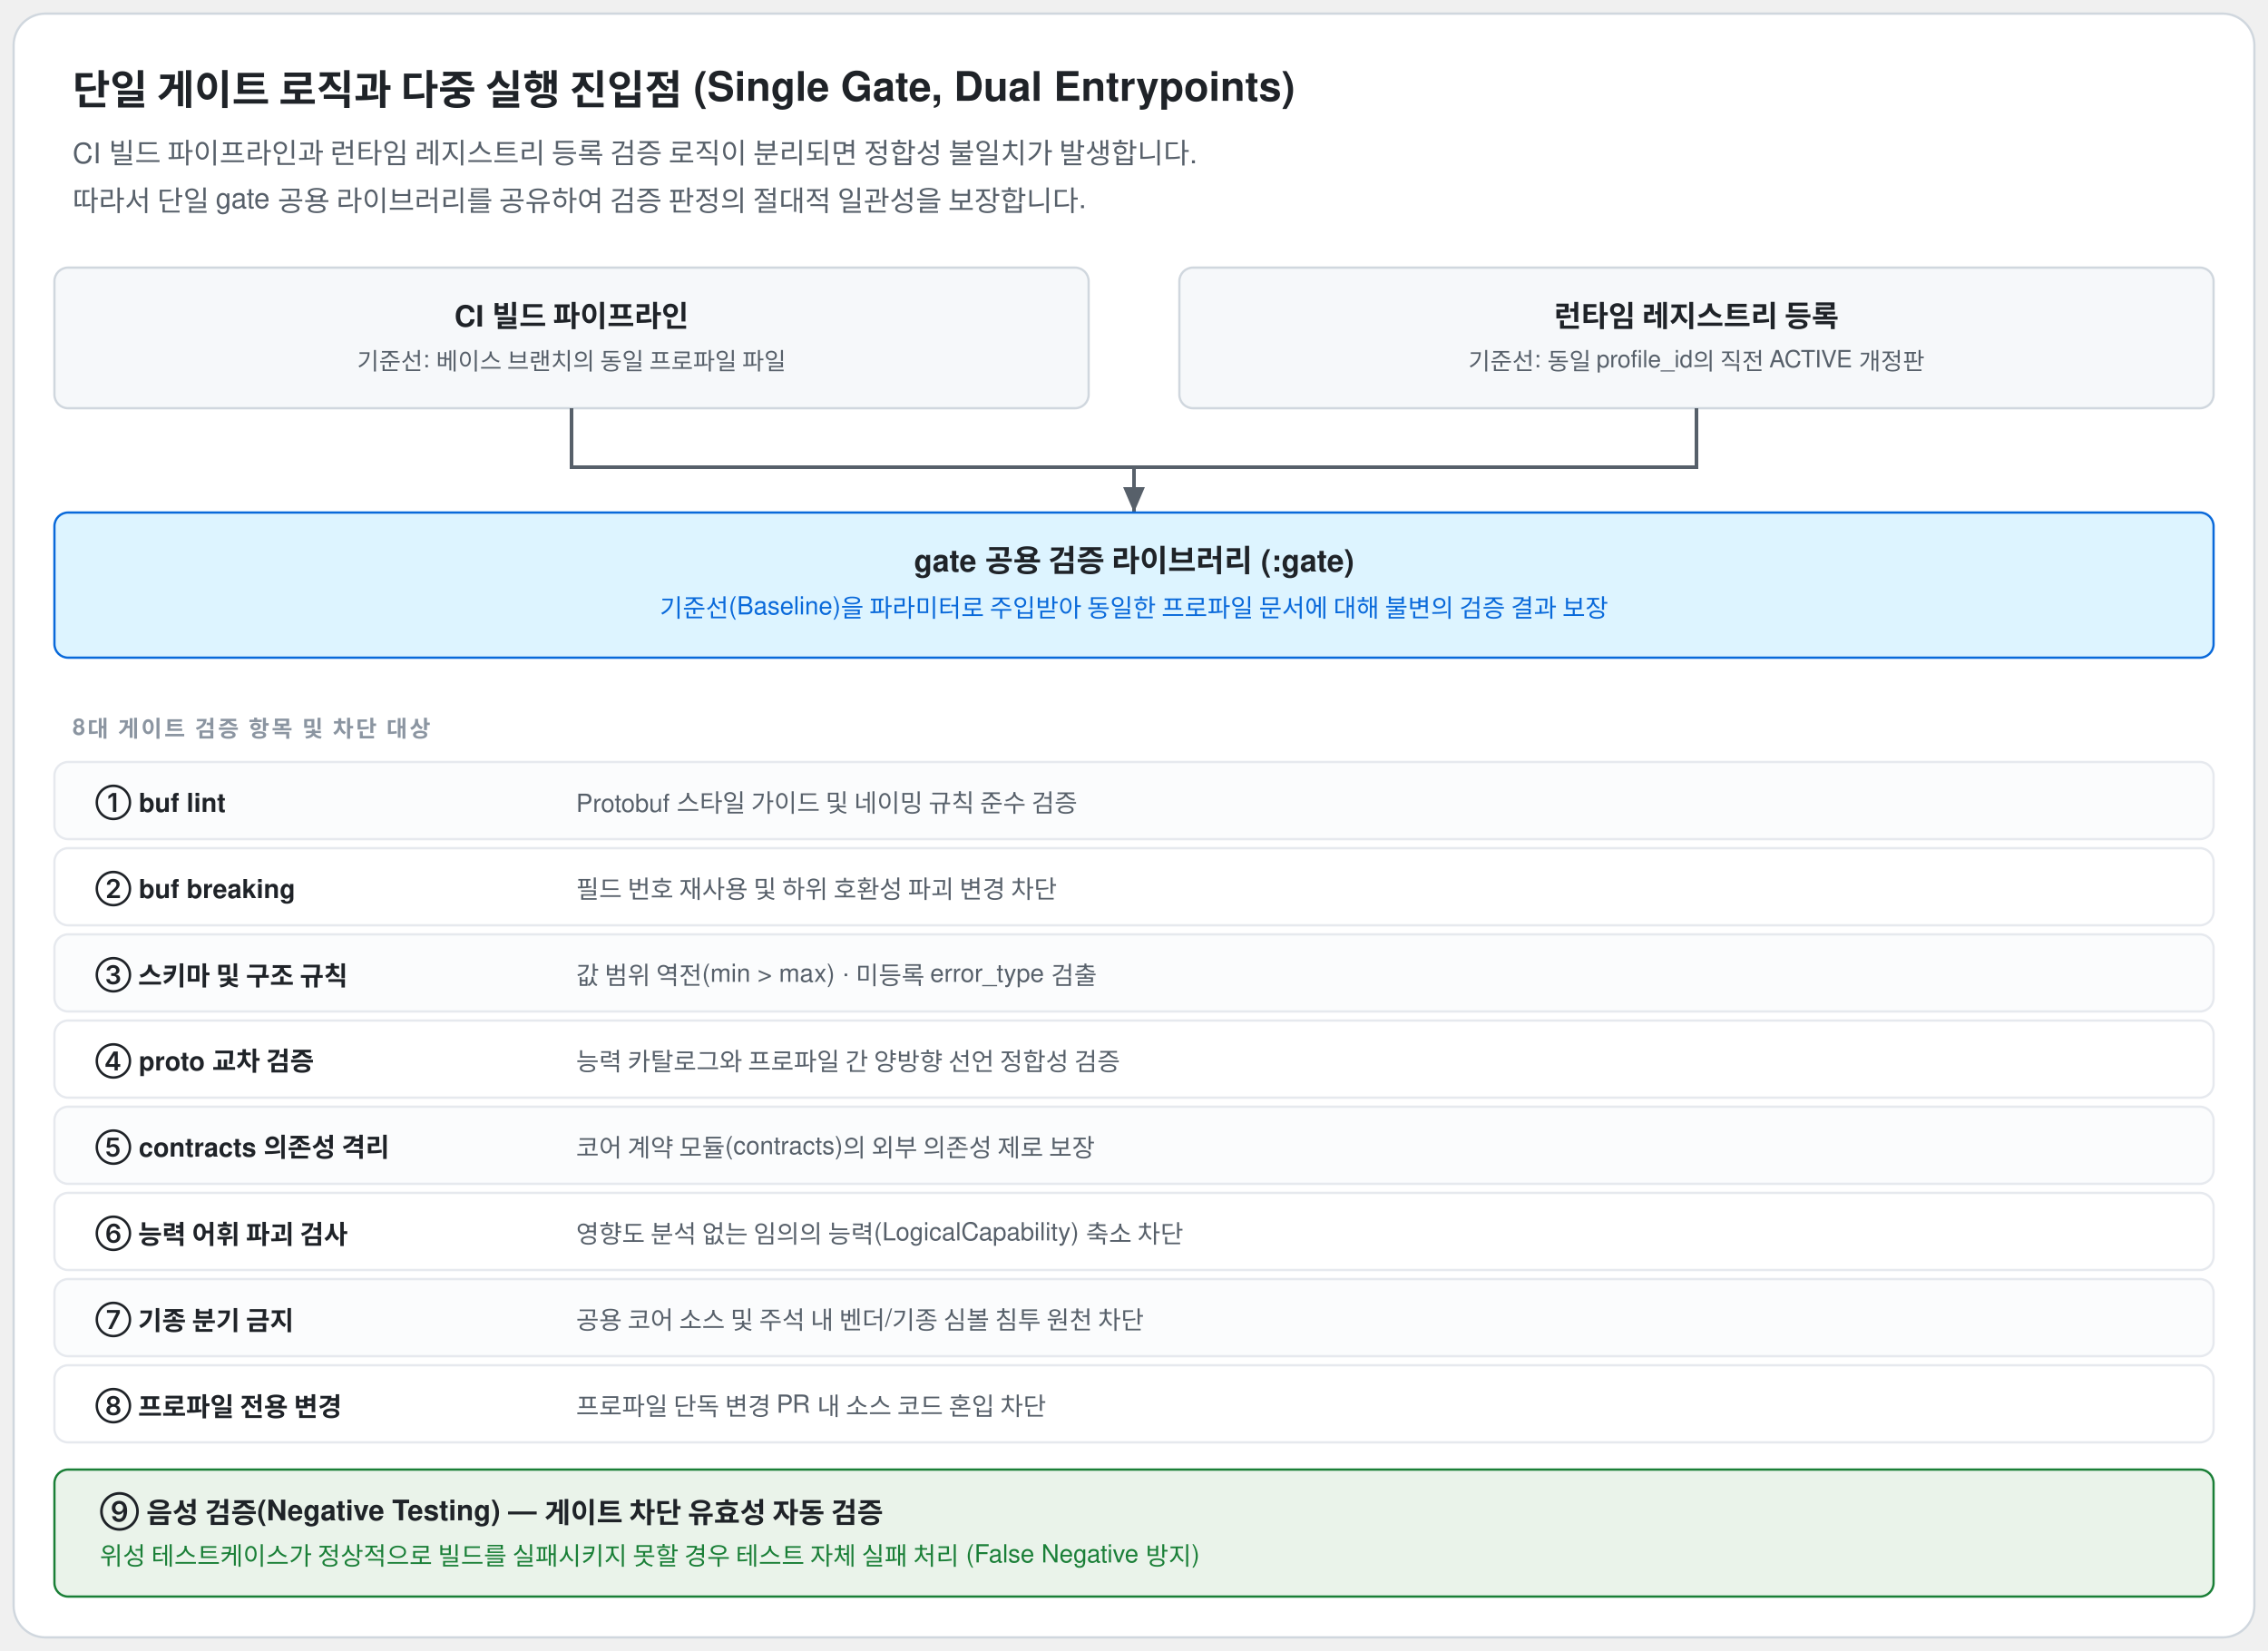
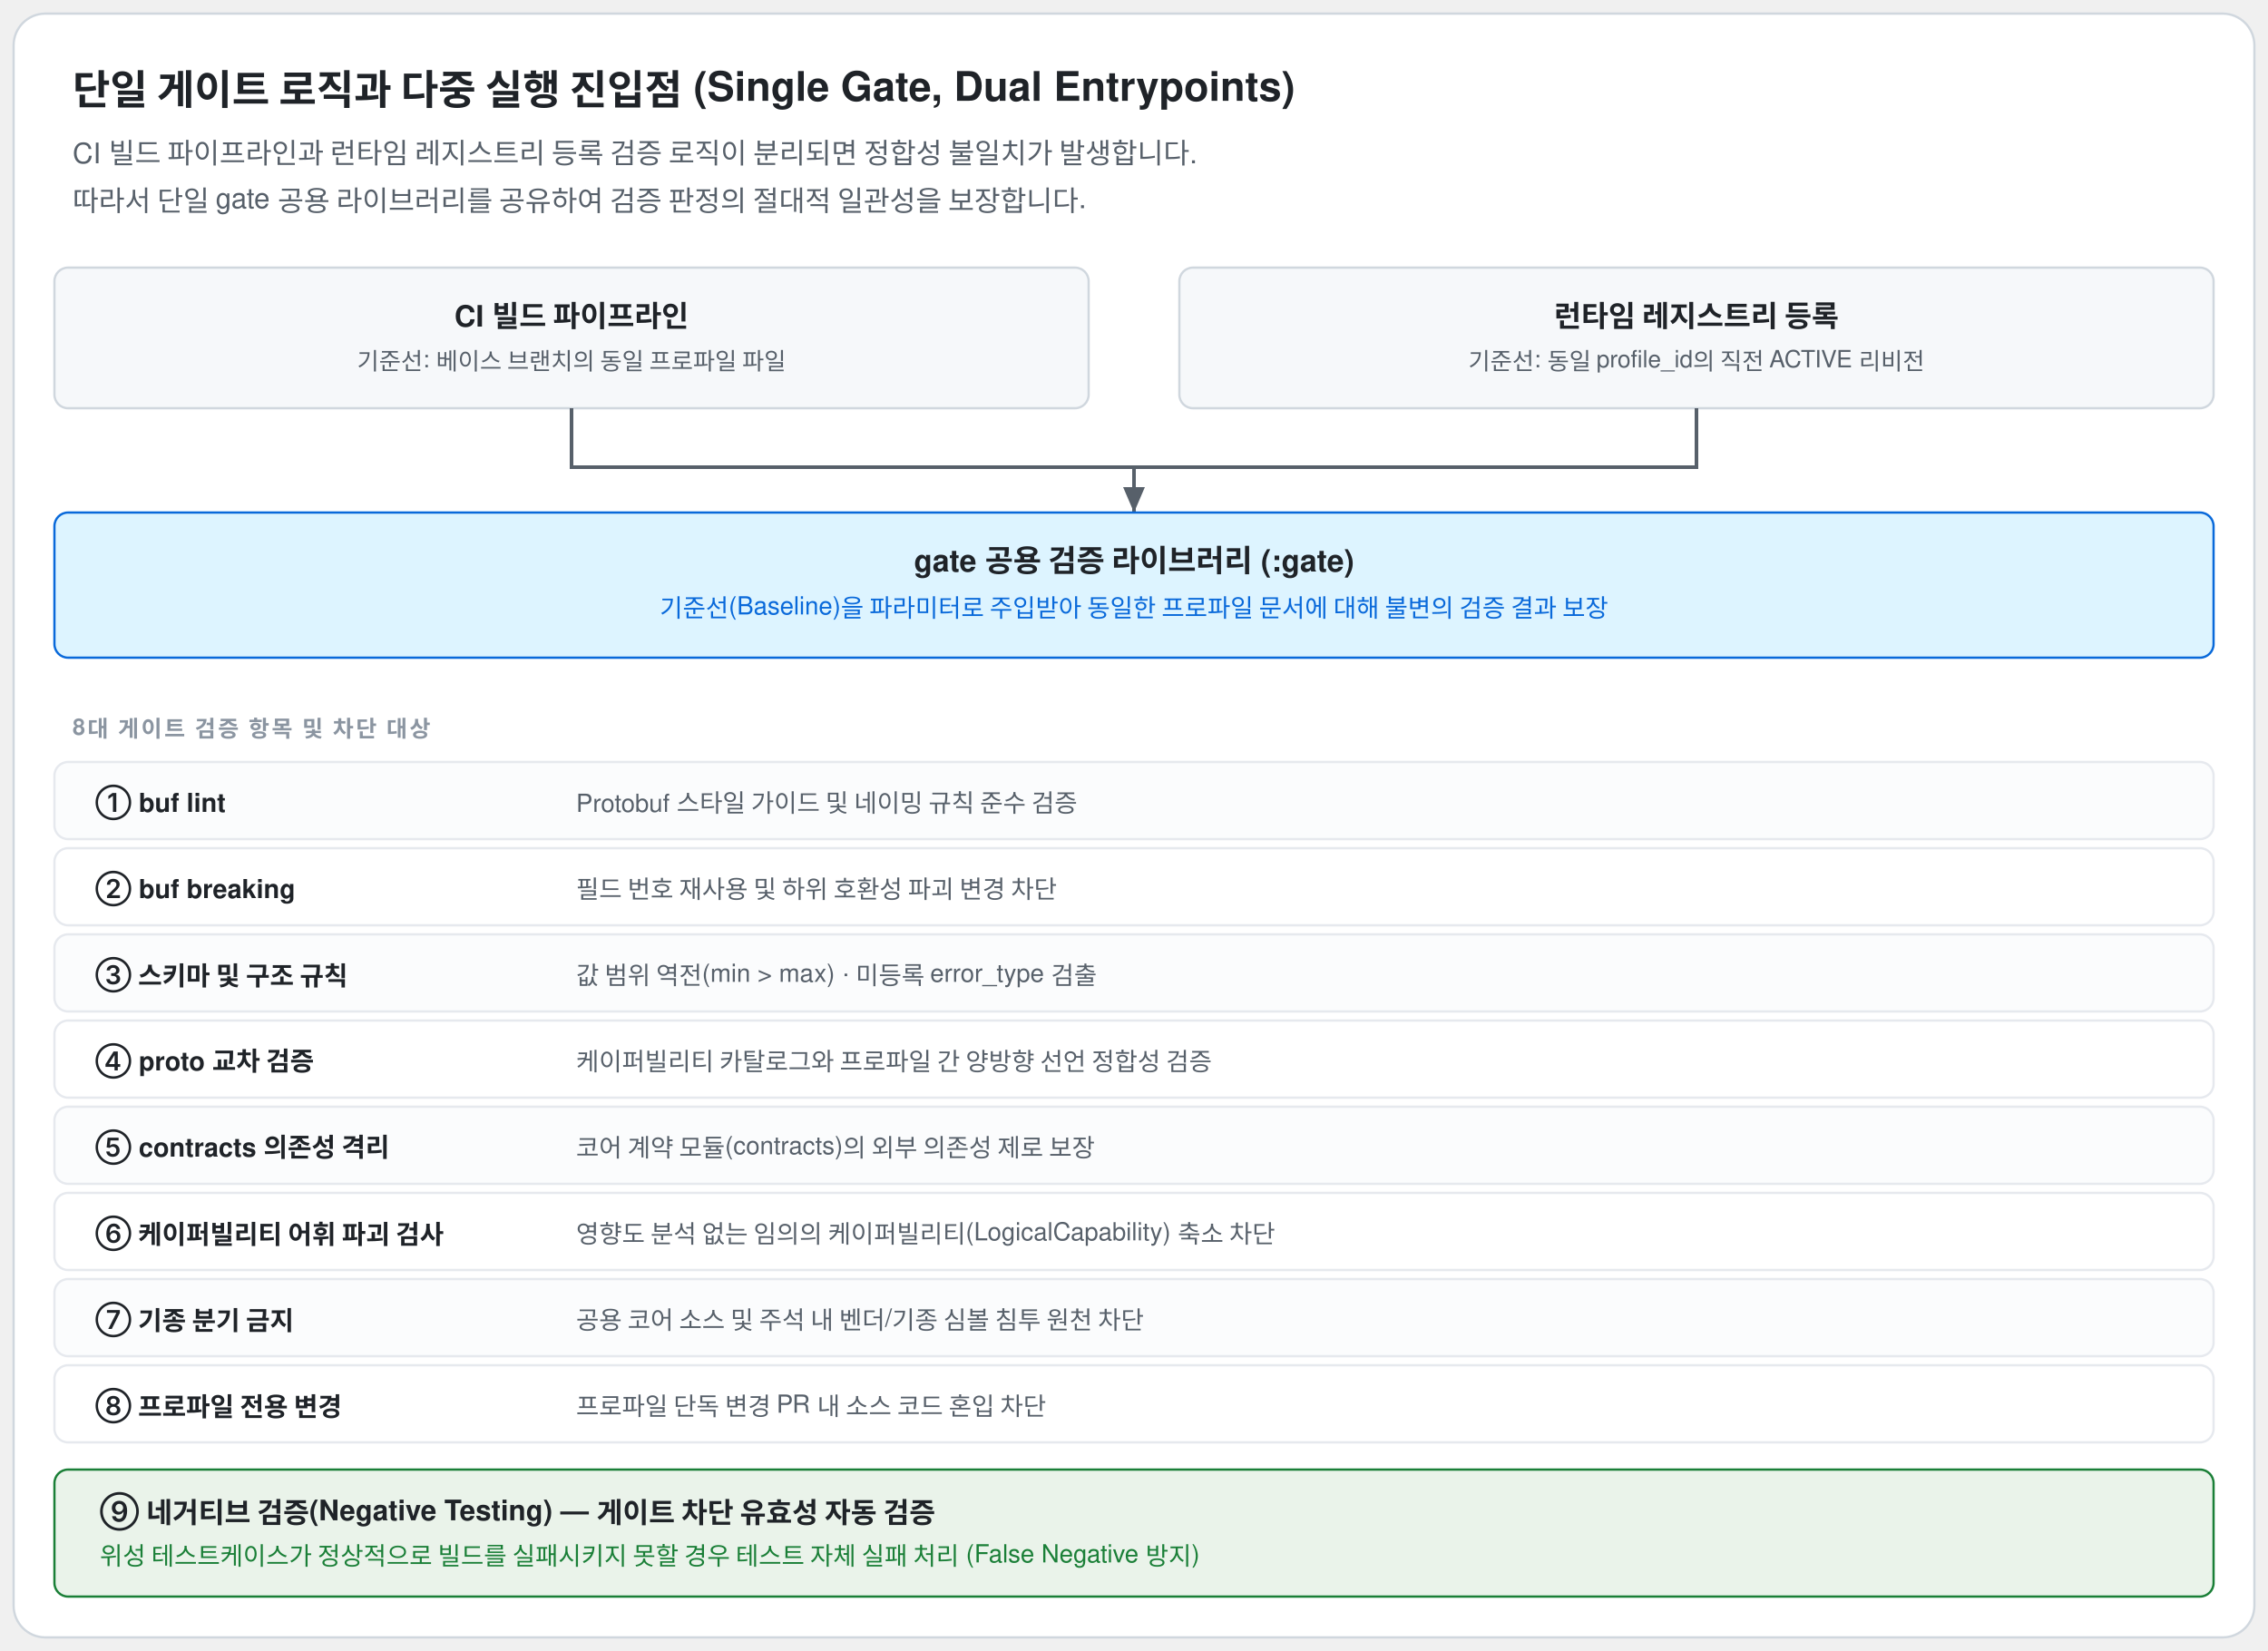
<svg xmlns="http://www.w3.org/2000/svg" width="1000" height="728" viewBox="0 0 1000 728" font-family="Malgun Gothic,Apple SD Gothic Neo,Noto Sans KR,Segoe UI,-apple-system,Helvetica,Arial,sans-serif">
  <defs>
    <marker id="am" markerWidth="9" markerHeight="9" refX="7" refY="3" orient="auto">
      <path d="M0,0 L7,3 L0,6 Z" fill="#57606a" />
    </marker>
  </defs>
  <rect x="6" y="6" width="988" height="716" rx="14" fill="#ffffff" stroke="#d0d7de" />
  <text x="32" y="46" font-size="18" font-weight="600" fill="#1f2328">단일 게이트 로직과 다중 실행 진입점 (Single Gate, Dual Entrypoints)</text>
  <text x="32" y="72" font-size="12.5" fill="#57606a">CI 빌드 파이프라인과 런타임 레지스트리 등록 검증 로직이 분리되면 정합성 불일치가 발생합니다.</text>
  <text x="32" y="93" font-size="12.5" fill="#57606a">따라서 단일 gate 공용 라이브러리를 공유하여 검증 판정의 절대적 일관성을 보장합니다.</text>
  <rect x="24" y="118" width="456" height="62" rx="6" fill="#f6f8fa" stroke="#d0d7de" />
  <text x="252" y="144" font-size="13" font-weight="600" text-anchor="middle" fill="#1f2328">CI 빌드 파이프라인</text>
  <text x="252" y="163" font-size="10.5" text-anchor="middle" fill="#57606a">기준선: 베이스 브랜치의 동일 프로파일 파일</text>
  <rect x="520" y="118" width="456" height="62" rx="6" fill="#f6f8fa" stroke="#d0d7de" />
  <text x="748" y="144" font-size="13" font-weight="600" text-anchor="middle" fill="#1f2328">런타임 레지스트리 등록</text>
-   <text x="748" y="163" font-size="10.5" text-anchor="middle" fill="#57606a">기준선: 동일 profile_id의 직전 ACTIVE 개정판</text>
+   <text x="748" y="163" font-size="10.5" text-anchor="middle" fill="#57606a">기준선: 동일 profile_id의 직전 ACTIVE 리비전</text>
  <polyline points="252,180 252,206 748,206 748,180" fill="none" stroke="#57606a" stroke-width="1.6" />
  <polyline points="500,206 500,226" fill="none" stroke="#57606a" stroke-width="1.6" marker-end="url(#am)" />
  <rect x="24" y="226" width="952" height="64" rx="6" fill="#ddf4ff" stroke="#0969da" />
  <text x="500" y="252" font-size="13.5" font-weight="600" text-anchor="middle" fill="#1f2328">gate 공용 검증 라이브러리 (:gate)</text>
  <text x="500" y="272" font-size="11" text-anchor="middle" fill="#0969da">기준선(Baseline)을 파라미터로 주입받아 동일한 프로파일 문서에 대해 불변의 검증 결과 보장</text>
  <text x="32" y="324" font-size="10" font-weight="700" letter-spacing="1" fill="#8b95a1">8대 게이트 검증 항목 및 차단 대상</text>
  <rect x="24" y="336" width="952" height="34" rx="6" fill="#fbfcfd" stroke="#e6e9ee" />
  <text x="42" y="358" font-size="11.5" font-weight="600" fill="#1f2328">① buf lint</text>
  <text x="254" y="358" font-size="11" fill="#57606a">Protobuf 스타일 가이드 및 네이밍 규칙 준수 검증</text>
  <rect x="24" y="374" width="952" height="34" rx="6" fill="#ffffff" stroke="#e6e9ee" />
  <text x="42" y="396" font-size="11.5" font-weight="600" fill="#1f2328">② buf breaking</text>
  <text x="254" y="396" font-size="11" fill="#57606a">필드 번호 재사용 및 하위 호환성 파괴 변경 차단</text>
  <rect x="24" y="412" width="952" height="34" rx="6" fill="#fbfcfd" stroke="#e6e9ee" />
  <text x="42" y="434" font-size="11.5" font-weight="600" fill="#1f2328">③ 스키마 및 구조 규칙</text>
  <text x="254" y="434" font-size="11" fill="#57606a">값 범위 역전(min &gt; max) · 미등록 error_type 검출</text>
  <rect x="24" y="450" width="952" height="34" rx="6" fill="#ffffff" stroke="#e6e9ee" />
  <text x="42" y="472" font-size="11.5" font-weight="600" fill="#1f2328">④ proto 교차 검증</text>
-   <text x="254" y="472" font-size="11" fill="#57606a">능력 카탈로그와 프로파일 간 양방향 선언 정합성 검증</text>
+   <text x="254" y="472" font-size="11" fill="#57606a">케이퍼빌리티 카탈로그와 프로파일 간 양방향 선언 정합성 검증</text>
  <rect x="24" y="488" width="952" height="34" rx="6" fill="#fbfcfd" stroke="#e6e9ee" />
  <text x="42" y="510" font-size="11.5" font-weight="600" fill="#1f2328">⑤ contracts 의존성 격리</text>
  <text x="254" y="510" font-size="11" fill="#57606a">코어 계약 모듈(contracts)의 외부 의존성 제로 보장</text>
  <rect x="24" y="526" width="952" height="34" rx="6" fill="#ffffff" stroke="#e6e9ee" />
-   <text x="42" y="548" font-size="11.5" font-weight="600" fill="#1f2328">⑥ 능력 어휘 파괴 검사</text>
-   <text x="254" y="548" font-size="11" fill="#57606a">영향도 분석 없는 임의의 능력(LogicalCapability) 축소 차단</text>
+   <text x="42" y="548" font-size="11.5" font-weight="600" fill="#1f2328">⑥ 케이퍼빌리티 어휘 파괴 검사</text>
+   <text x="254" y="548" font-size="11" fill="#57606a">영향도 분석 없는 임의의 케이퍼빌리티(LogicalCapability) 축소 차단</text>
  <rect x="24" y="564" width="952" height="34" rx="6" fill="#fbfcfd" stroke="#e6e9ee" />
  <text x="42" y="586" font-size="11.5" font-weight="600" fill="#1f2328">⑦ 기종 분기 금지</text>
  <text x="254" y="586" font-size="11" fill="#57606a">공용 코어 소스 및 주석 내 벤더/기종 심볼 침투 원천 차단</text>
  <rect x="24" y="602" width="952" height="34" rx="6" fill="#ffffff" stroke="#e6e9ee" />
  <text x="42" y="624" font-size="11.5" font-weight="600" fill="#1f2328">⑧ 프로파일 전용 변경</text>
  <text x="254" y="624" font-size="11" fill="#57606a">프로파일 단독 변경 PR 내 소스 코드 혼입 차단</text>
  <rect x="24" y="648" width="952" height="56" rx="6" fill="#eaf3ea" stroke="#1a7f37" />
-   <text x="44" y="671" font-size="12.5" font-weight="600" fill="#1f2328">⑨ 음성 검증(Negative Testing) — 게이트 차단 유효성 자동 검증</text>
+   <text x="44" y="671" font-size="12.5" font-weight="600" fill="#1f2328">⑨ 네거티브 검증(Negative Testing) — 게이트 차단 유효성 자동 검증</text>
  <text x="44" y="690" font-size="11" fill="#1a7f37">위성 테스트케이스가 정상적으로 빌드를 실패시키지 못할 경우 테스트 자체 실패 처리 (False Negative 방지)</text>
</svg>
